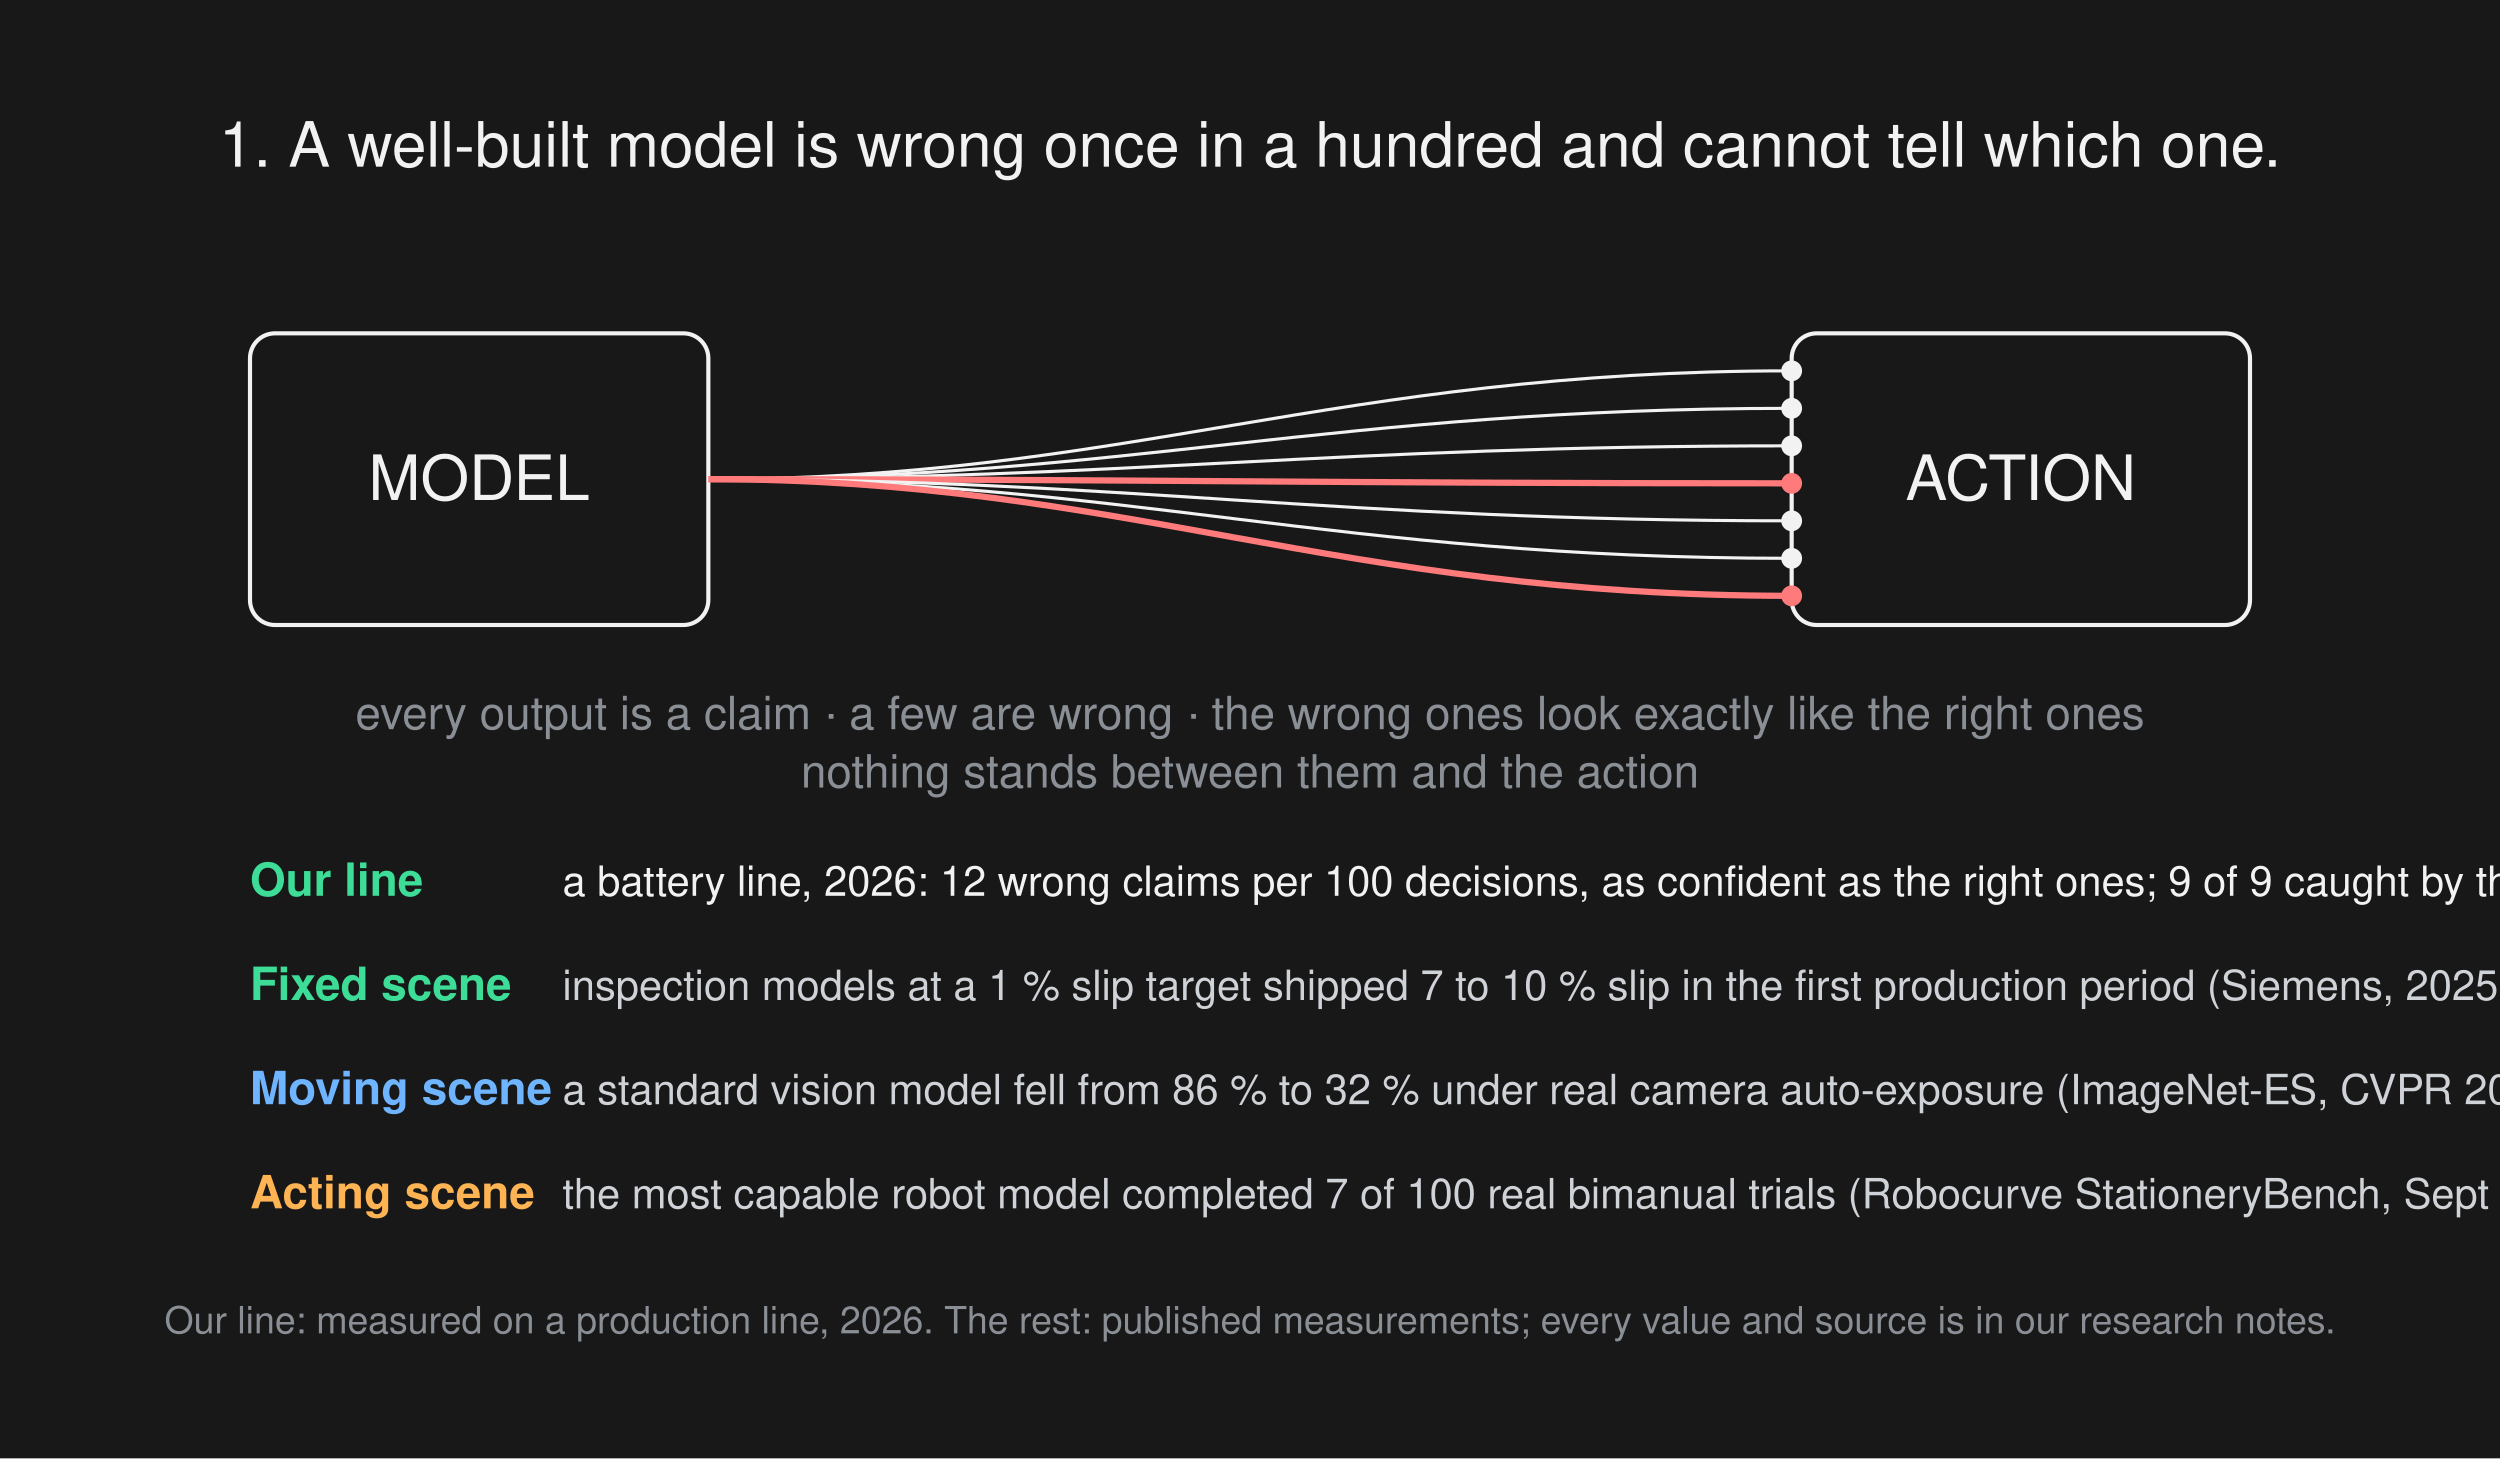
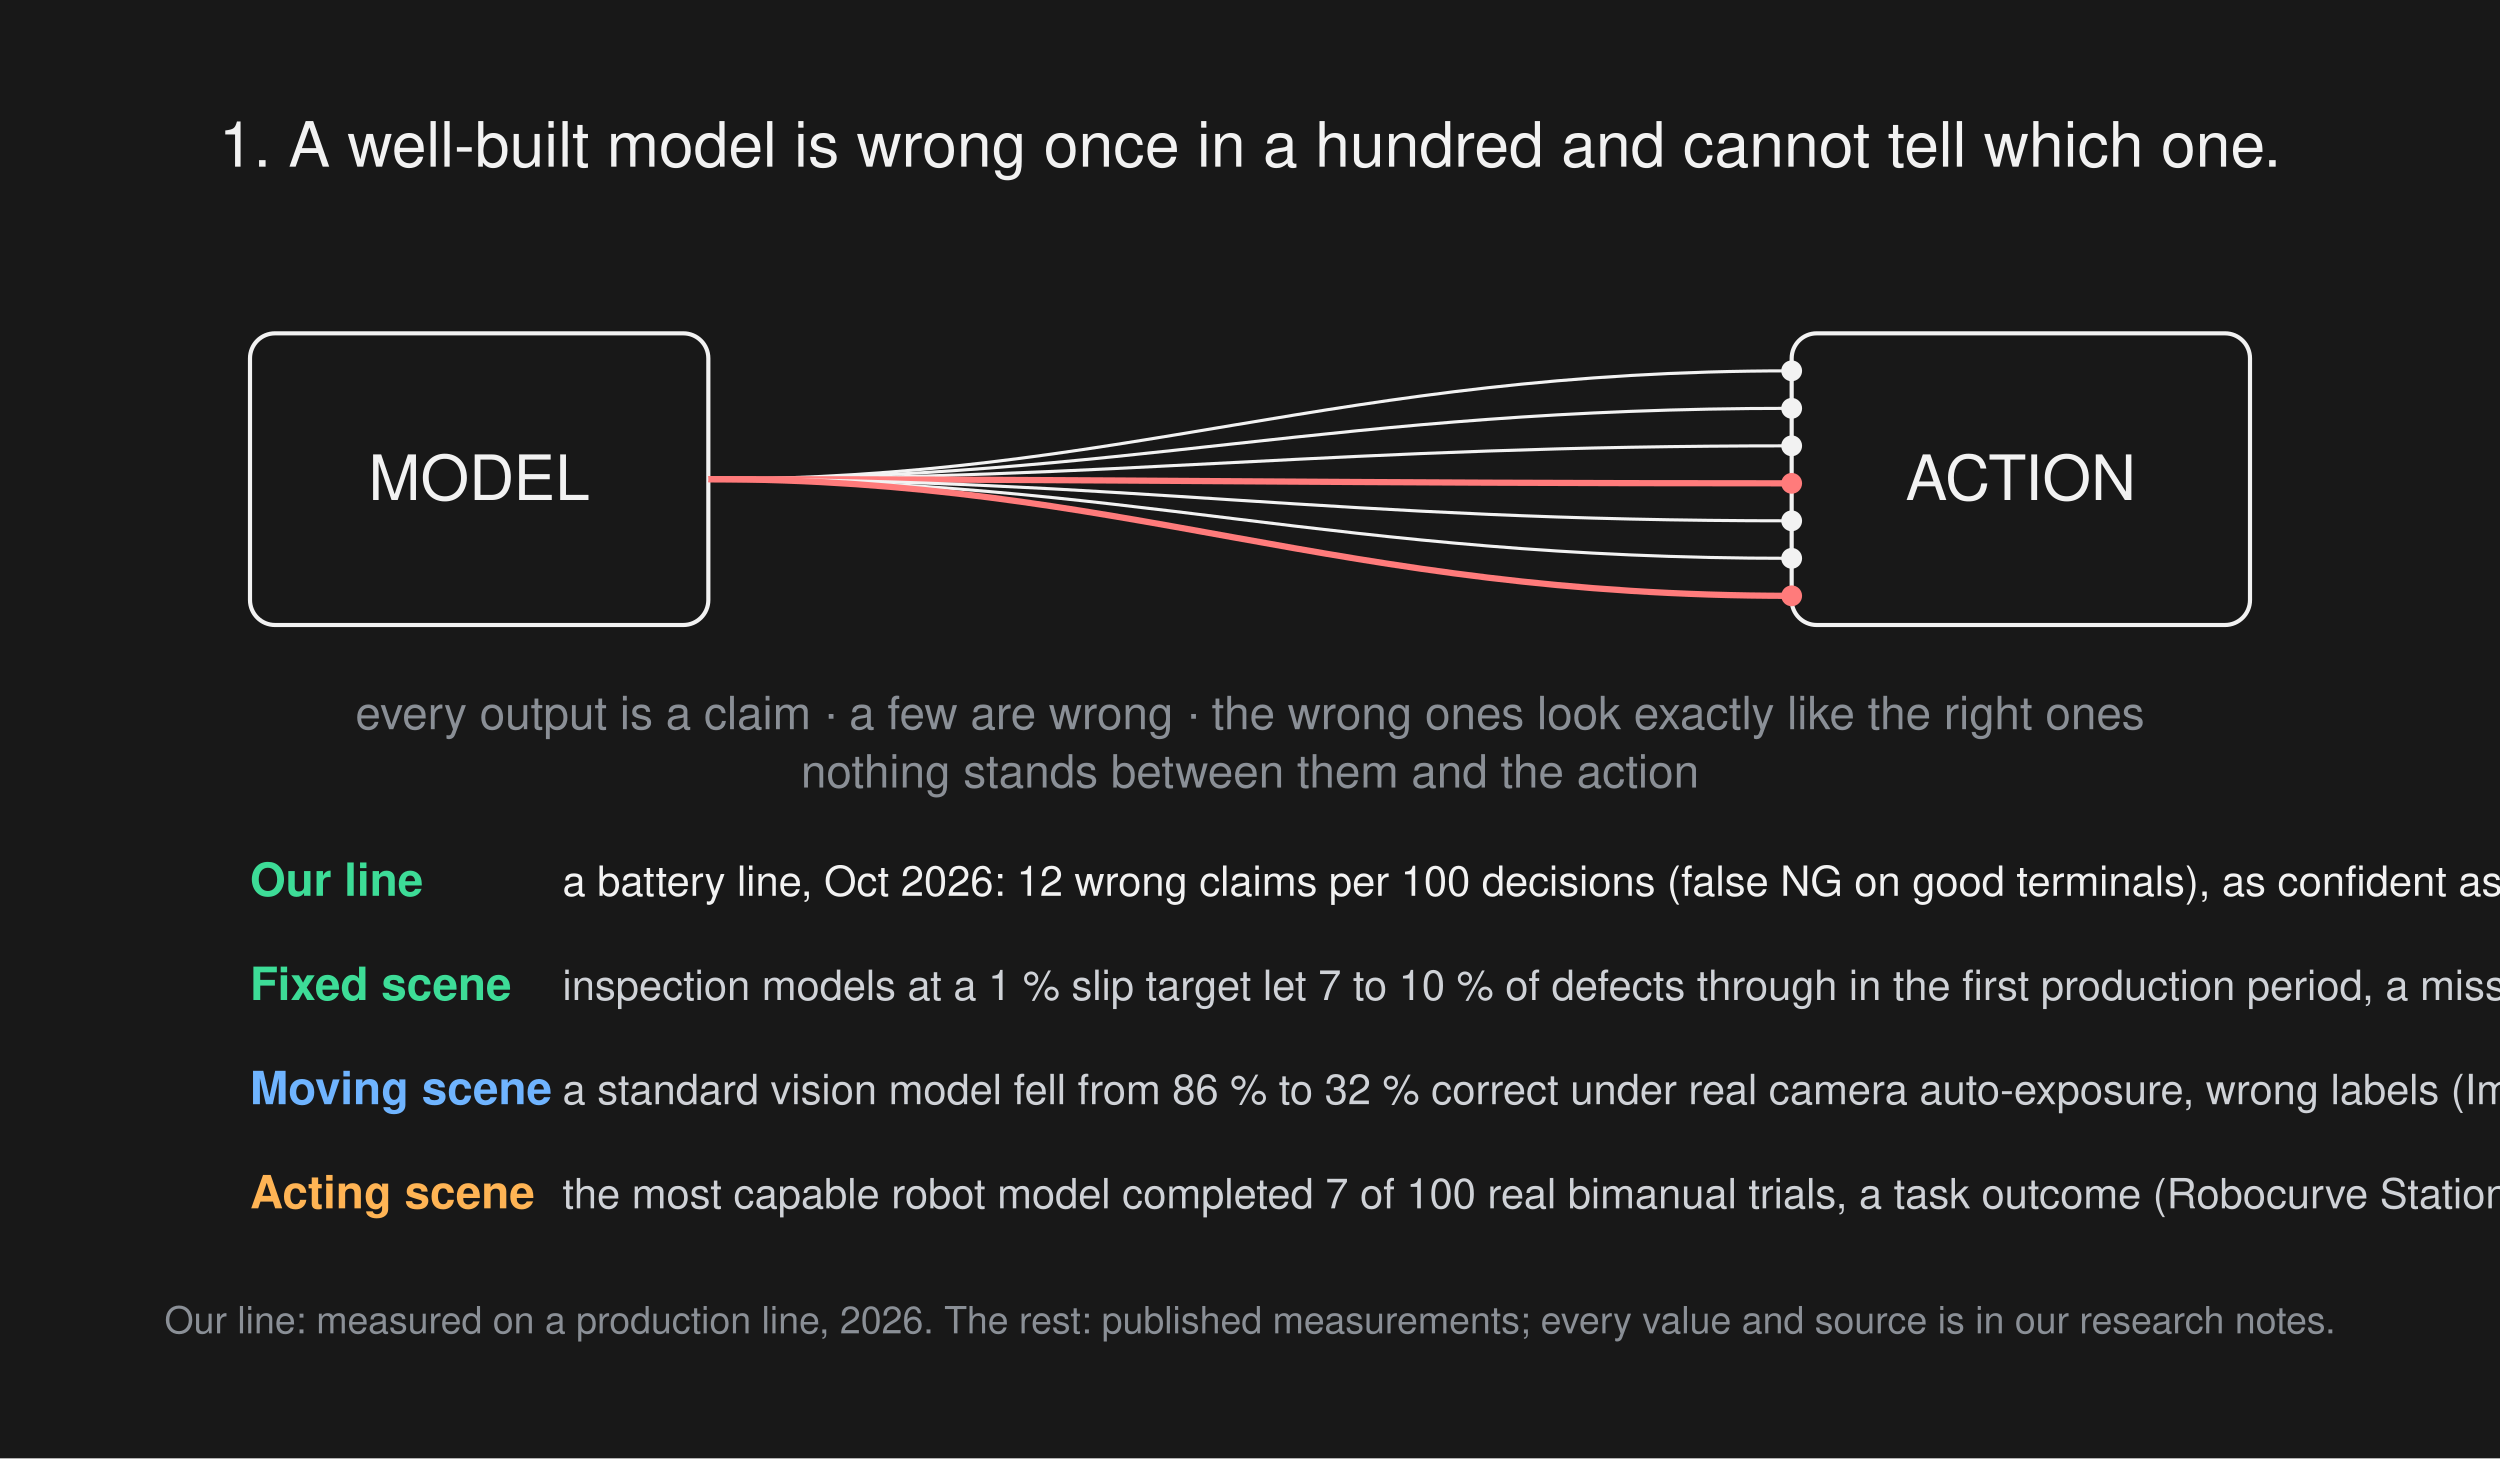
<svg xmlns="http://www.w3.org/2000/svg" viewBox="0 0 1200 700" width="1200" height="700">
  <rect width="1200" height="700" fill="#181818" />
  <text x="600" y="80" text-anchor="middle" fill="#F2F2F2" font-size="30" font-family="Carlito, Calibri, Helvetica, Arial, sans-serif">1. A well-built model is wrong once in a hundred and cannot tell which one.</text>
  <rect x="120" y="160" width="220" height="140" rx="12" fill="none" stroke="#F2F2F2" stroke-width="2" />
  <text x="230" y="240" text-anchor="middle" fill="#F2F2F2" font-size="30" font-family="Carlito, Calibri, Helvetica, Arial, sans-serif">MODEL</text>
  <rect x="860" y="160" width="220" height="140" rx="12" fill="none" stroke="#F2F2F2" stroke-width="2" />
  <text x="970" y="240" text-anchor="middle" fill="#F2F2F2" font-size="30" font-family="Carlito, Calibri, Helvetica, Arial, sans-serif">ACTION</text>
  <path d="M340 230 C 540 230, 640 178, 860 178" fill="none" stroke="#F2F2F2" stroke-width="1.5" />
  <circle cx="860" cy="178" r="5" fill="#F2F2F2" />
  <path d="M340 230 C 540 230, 640 196, 860 196" fill="none" stroke="#F2F2F2" stroke-width="1.5" />
  <circle cx="860" cy="196" r="5" fill="#F2F2F2" />
  <path d="M340 230 C 540 230, 640 214, 860 214" fill="none" stroke="#F2F2F2" stroke-width="1.5" />
  <circle cx="860" cy="214" r="5" fill="#F2F2F2" />
  <path d="M340 230 C 540 230, 640 232, 860 232" fill="none" stroke="#FF7B7B" stroke-width="3" />
  <circle cx="860" cy="232" r="5" fill="#FF7B7B" />
  <path d="M340 230 C 540 230, 640 250, 860 250" fill="none" stroke="#F2F2F2" stroke-width="1.5" />
  <circle cx="860" cy="250" r="5" fill="#F2F2F2" />
  <path d="M340 230 C 540 230, 640 268, 860 268" fill="none" stroke="#F2F2F2" stroke-width="1.5" />
  <circle cx="860" cy="268" r="5" fill="#F2F2F2" />
  <path d="M340 230 C 540 230, 640 286, 860 286" fill="none" stroke="#FF7B7B" stroke-width="3" />
  <circle cx="860" cy="286" r="5" fill="#FF7B7B" />
  <text x="600" y="350" text-anchor="middle" fill="#8A8F96" font-size="22" font-family="Carlito, Calibri, Helvetica, Arial, sans-serif">every output is a claim · a few are wrong · the wrong ones look exactly like the right ones</text>
  <text x="600" y="378" text-anchor="middle" fill="#8A8F96" font-size="22" font-family="Carlito, Calibri, Helvetica, Arial, sans-serif">nothing stands between them and the action</text>
  <text x="120" y="430" fill="#3DDC97" font-size="22" font-weight="bold" font-family="Carlito, Calibri, Helvetica, Arial, sans-serif">Our line</text>
-   <text x="270" y="430" fill="#F2F2F2" font-size="20" font-family="Carlito, Calibri, Helvetica, Arial, sans-serif">a battery line, 2026: 12 wrong claims per 100 decisions, as confident as the right ones; 9 of 9 caught by the judge</text>
+   <text x="270" y="430" fill="#F2F2F2" font-size="20" font-family="Carlito, Calibri, Helvetica, Arial, sans-serif">a battery line, Oct 2026: 12 wrong claims per 100 decisions (false NG on good terminals), as confident as the right ones; 9 of 9 caught by the judge</text>
  <text x="120" y="480" fill="#3DDC97" font-size="22" font-weight="bold" font-family="Carlito, Calibri, Helvetica, Arial, sans-serif">Fixed scene</text>
-   <text x="270" y="480" fill="#CFD2D7" font-size="20" font-family="Carlito, Calibri, Helvetica, Arial, sans-serif">inspection models at a 1 % slip target shipped 7 to 10 % slip in the first production period (Siemens, 2025)</text>
+   <text x="270" y="480" fill="#CFD2D7" font-size="20" font-family="Carlito, Calibri, Helvetica, Arial, sans-serif">inspection models at a 1 % slip target let 7 to 10 % of defects through in the first production period, a miss rate (Siemens, 2025)</text>
  <text x="120" y="530" fill="#6FB4FF" font-size="22" font-weight="bold" font-family="Carlito, Calibri, Helvetica, Arial, sans-serif">Moving scene</text>
-   <text x="270" y="530" fill="#CFD2D7" font-size="20" font-family="Carlito, Calibri, Helvetica, Arial, sans-serif">a standard vision model fell from 86 % to 32 % under real camera auto-exposure (ImageNet-ES, CVPR 2024)</text>
+   <text x="270" y="530" fill="#CFD2D7" font-size="20" font-family="Carlito, Calibri, Helvetica, Arial, sans-serif">a standard vision model fell from 86 % to 32 % correct under real camera auto-exposure, wrong labels (ImageNet-ES, CVPR 2024)</text>
  <text x="120" y="580" fill="#FFB454" font-size="22" font-weight="bold" font-family="Carlito, Calibri, Helvetica, Arial, sans-serif">Acting scene</text>
-   <text x="270" y="580" fill="#CFD2D7" font-size="20" font-family="Carlito, Calibri, Helvetica, Arial, sans-serif">the most capable robot model completed 7 of 100 real bimanual trials (Robocurve StationeryBench, Sept 2026)</text>
+   <text x="270" y="580" fill="#CFD2D7" font-size="20" font-family="Carlito, Calibri, Helvetica, Arial, sans-serif">the most capable robot model completed 7 of 100 real bimanual trials, a task outcome (Robocurve StationeryBench, Sept 2026)</text>
  <text x="600" y="640" text-anchor="middle" fill="#8A8F96" font-size="18" font-family="Carlito, Calibri, Helvetica, Arial, sans-serif">Our line: measured on a production line, 2026. The rest: published measurements; every value and source is in our research notes.</text>
</svg>
